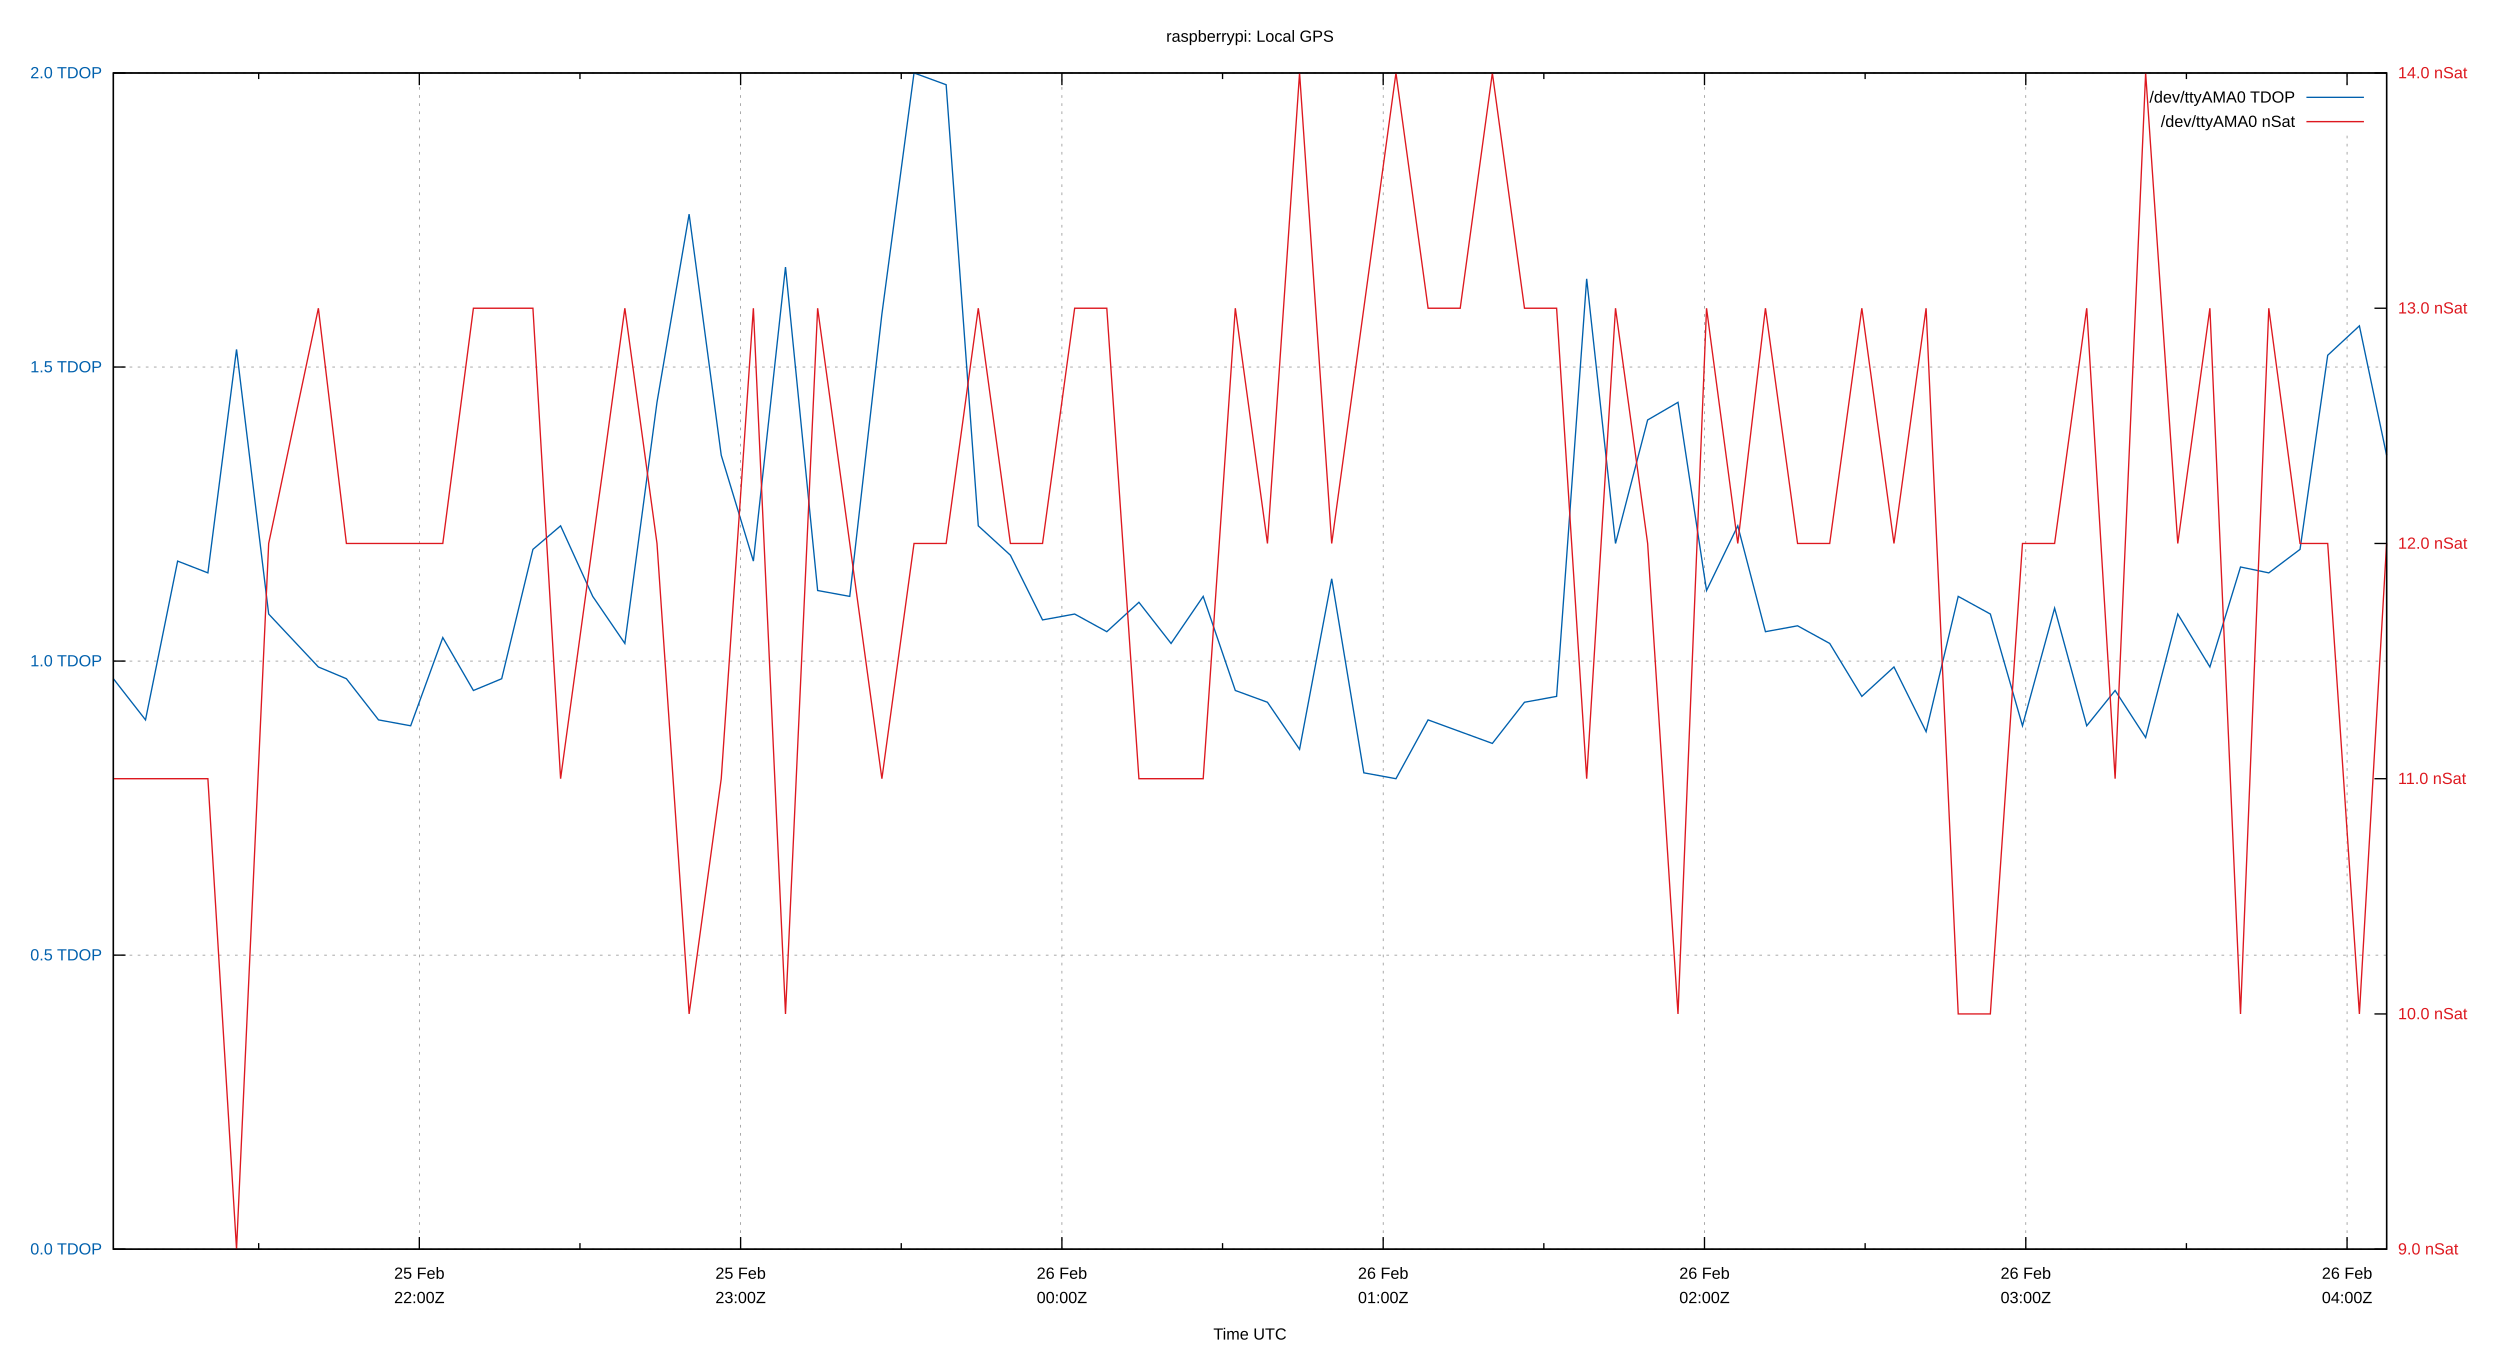
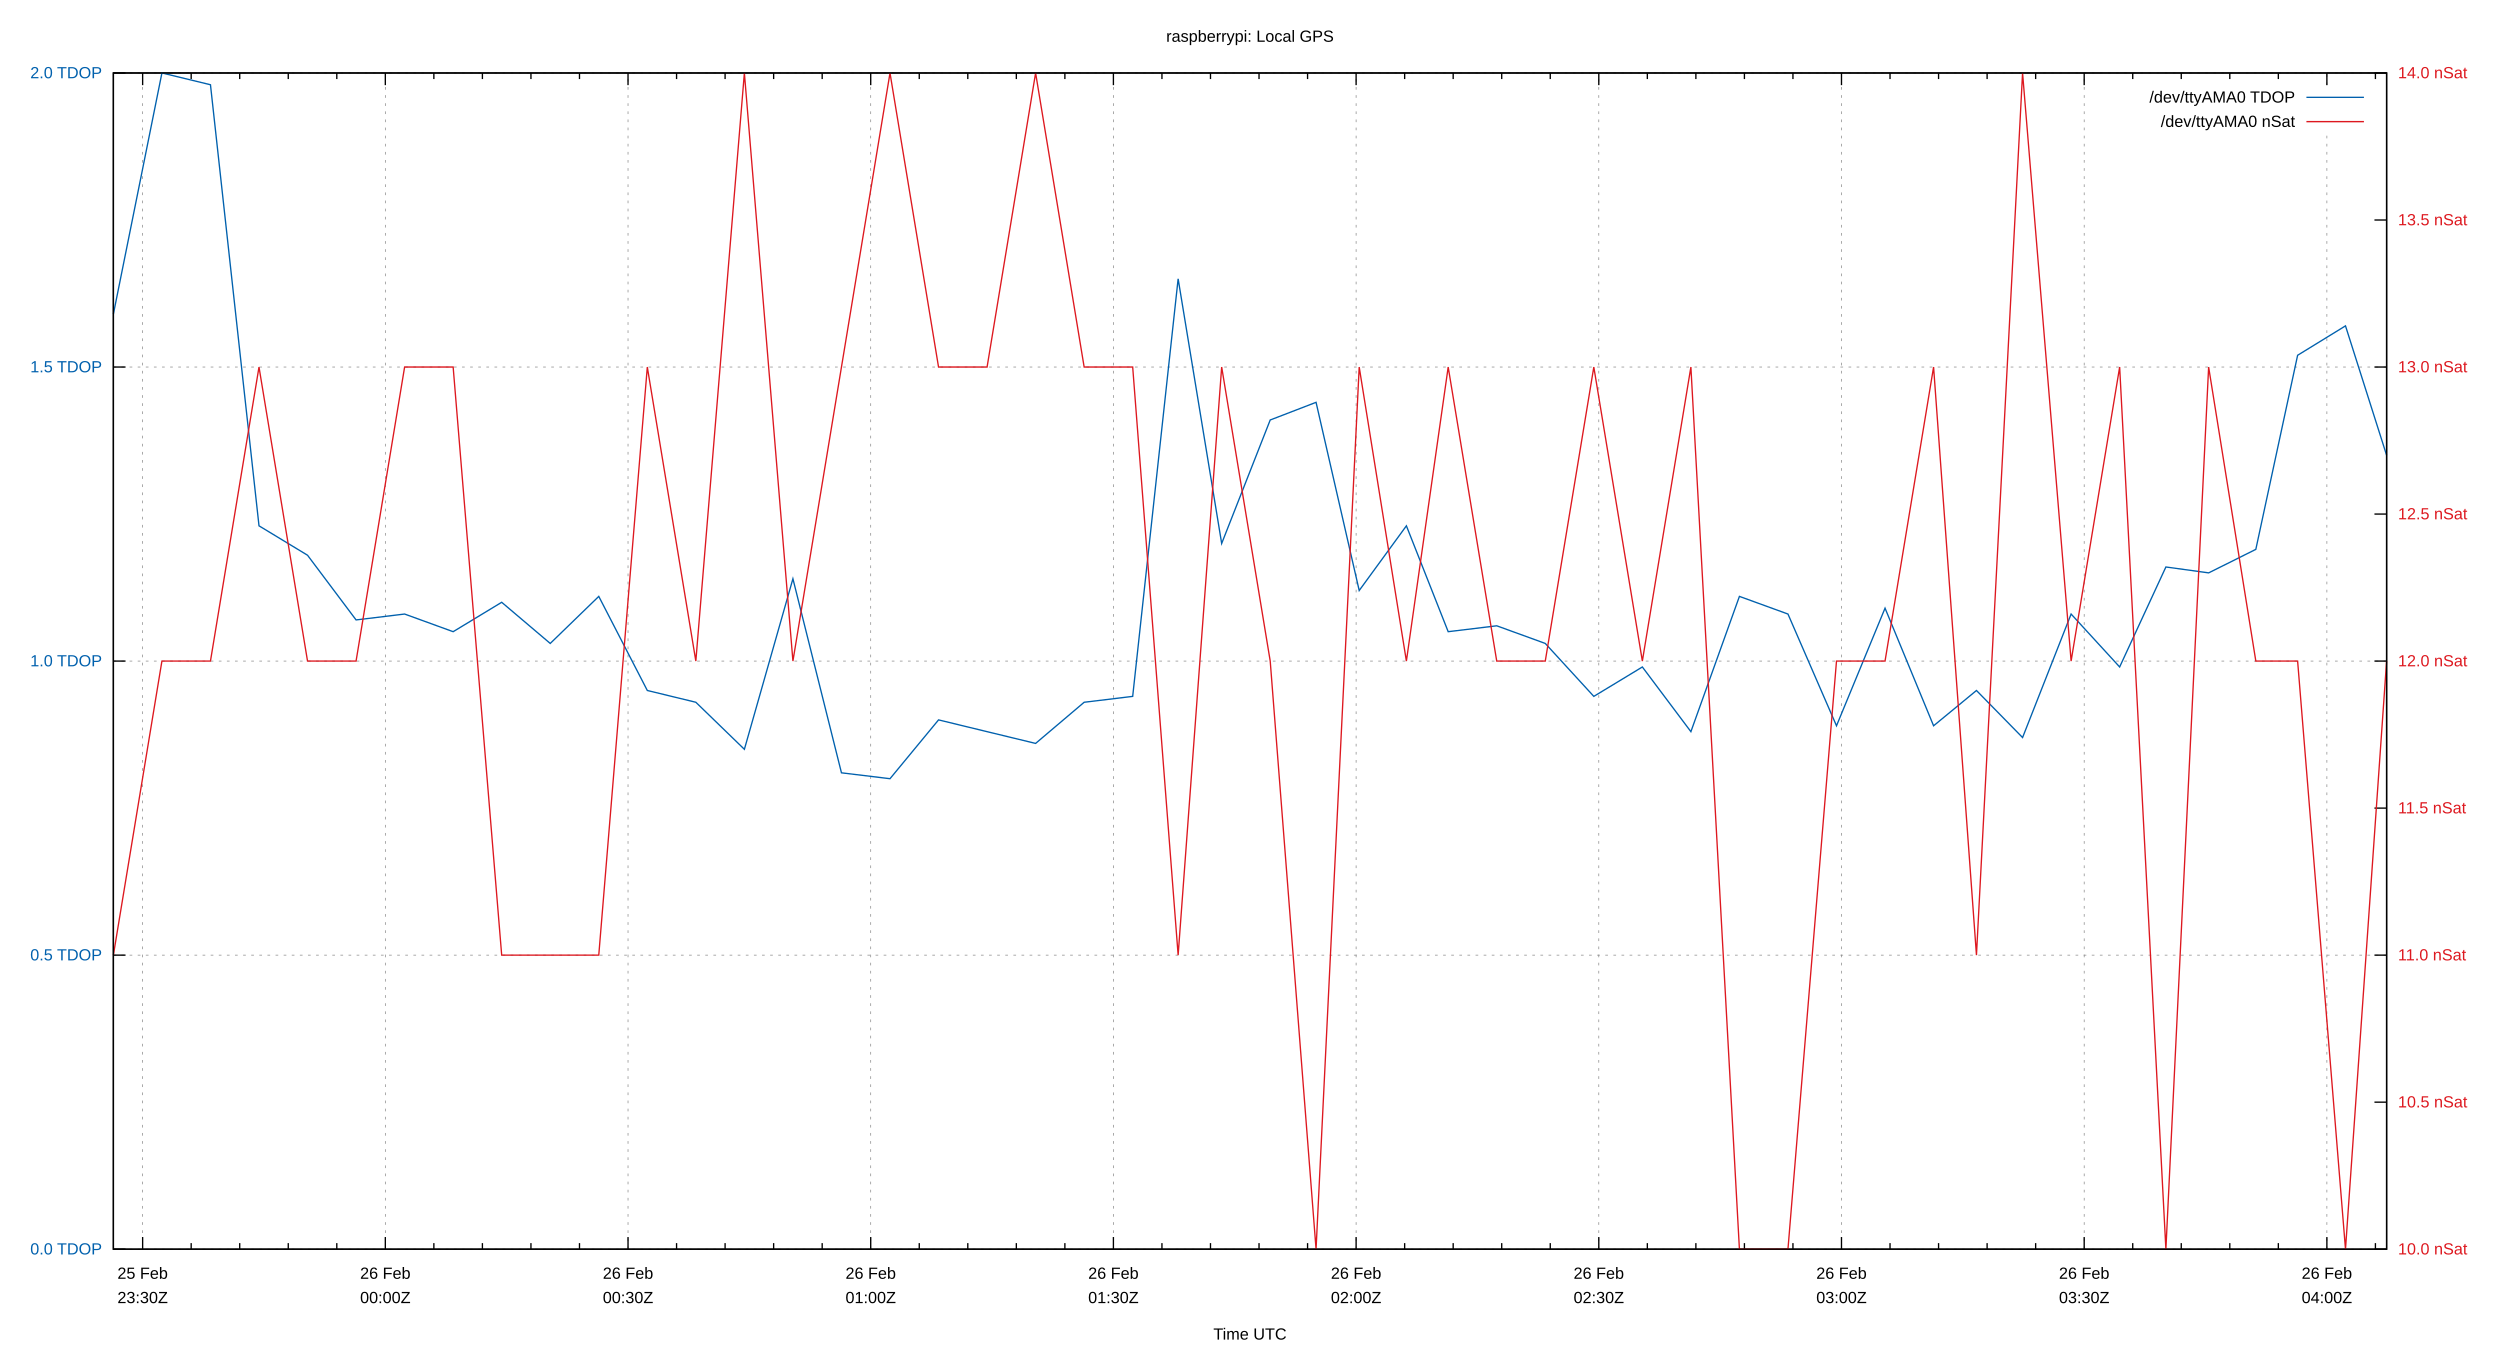
<svg xmlns="http://www.w3.org/2000/svg" xmlns:xlink="http://www.w3.org/1999/xlink" width="1850" height="1000" viewBox="0 0 1850 1000">
  <g id="gnuplot_canvas">
    <rect x="0" y="0" width="1850" height="1000" fill="none" />
    <defs>
      <circle id="gpDot" r="0.5" stroke-width="0.5" stroke="currentColor" />
      <path id="gpPt0" stroke-width="0.222" stroke="currentColor" d="M-1,0 h2 M0,-1 v2" />
      <path id="gpPt1" stroke-width="0.222" stroke="currentColor" d="M-1,-1 L1,1 M1,-1 L-1,1" />
      <path id="gpPt2" stroke-width="0.222" stroke="currentColor" d="M-1,0 L1,0 M0,-1 L0,1 M-1,-1 L1,1 M-1,1 L1,-1" />
      <rect id="gpPt3" stroke-width="0.222" stroke="currentColor" x="-1" y="-1" width="2" height="2" />
      <rect id="gpPt4" stroke-width="0.222" stroke="currentColor" fill="currentColor" x="-1" y="-1" width="2" height="2" />
      <circle id="gpPt5" stroke-width="0.222" stroke="currentColor" cx="0" cy="0" r="1" />
      <use xlink:href="#gpPt5" id="gpPt6" fill="currentColor" stroke="none" />
      <path id="gpPt7" stroke-width="0.222" stroke="currentColor" d="M0,-1.33 L-1.33,0.67 L1.33,0.67 z" />
      <use xlink:href="#gpPt7" id="gpPt8" fill="currentColor" stroke="none" />
      <use xlink:href="#gpPt7" id="gpPt9" stroke="currentColor" transform="rotate(180)" />
      <use xlink:href="#gpPt9" id="gpPt10" fill="currentColor" stroke="none" />
      <use xlink:href="#gpPt3" id="gpPt11" stroke="currentColor" transform="rotate(45)" />
      <use xlink:href="#gpPt11" id="gpPt12" fill="currentColor" stroke="none" />
      <path id="gpPt13" stroke-width="0.222" stroke="currentColor" d="M0,1.330 L1.265,0.411 L0.782,-1.067 L-0.782,-1.076 L-1.265,0.411 z" />
      <use xlink:href="#gpPt13" id="gpPt14" fill="currentColor" stroke="none" />
      <filter id="textbox" filterUnits="objectBoundingBox" x="0" y="0" height="1" width="1">
        <feFlood flood-color="white" flood-opacity="1" result="bgnd" />
        <feComposite in="SourceGraphic" in2="bgnd" operator="atop" />
      </filter>
      <filter id="greybox" filterUnits="objectBoundingBox" x="0" y="0" height="1" width="1">
        <feFlood flood-color="lightgrey" flood-opacity="1" result="grey" />
        <feComposite in="SourceGraphic" in2="grey" operator="atop" />
      </filter>
    </defs>
    <g fill="none" color="white" stroke="currentColor" stroke-width="1.00" stroke-linecap="butt" stroke-linejoin="miter">
</g>
    <g fill="none" color="black" stroke="currentColor" stroke-width="1.00" stroke-linecap="butt" stroke-linejoin="miter">
</g>
    <g fill="none" color="black" stroke="black" stroke-width="0.50" stroke-linecap="butt" stroke-linejoin="miter">
</g>
    <g fill="none" color="gray" stroke="currentColor" stroke-width="0.50" stroke-linecap="butt" stroke-linejoin="miter">
      <path stroke="gray" stroke-dasharray="2,4" class="gridline" d="M83.90,924.40 L1766.09,924.40  " />
    </g>
    <g fill="none" color="gray" stroke="gray" stroke-width="1.00" stroke-linecap="butt" stroke-linejoin="miter">
</g>
    <g fill="none" color="black" stroke="currentColor" stroke-width="1.00" stroke-linecap="butt" stroke-linejoin="miter">
      <path stroke="black" d="M83.90,924.40 L92.90,924.40  " />
      <g transform="translate(75.51,928.30)" stroke="none" fill="rgb(0,96,173)" font-family="Arial" font-size="12.00" text-anchor="end">
        <text>
          <tspan font-family="Arial">0.0 TDOP</tspan>
        </text>
      </g>
    </g>
    <g fill="none" color="black" stroke="currentColor" stroke-width="1.00" stroke-linecap="butt" stroke-linejoin="miter">
</g>
    <g fill="none" color="black" stroke="black" stroke-width="0.50" stroke-linecap="butt" stroke-linejoin="miter">
</g>
    <g fill="none" color="gray" stroke="currentColor" stroke-width="0.50" stroke-linecap="butt" stroke-linejoin="miter">
      <path stroke="gray" stroke-dasharray="2,4" class="gridline" d="M83.90,706.80 L1766.09,706.80  " />
    </g>
    <g fill="none" color="gray" stroke="gray" stroke-width="1.00" stroke-linecap="butt" stroke-linejoin="miter">
</g>
    <g fill="none" color="black" stroke="currentColor" stroke-width="1.00" stroke-linecap="butt" stroke-linejoin="miter">
      <path stroke="black" d="M83.90,706.80 L92.90,706.80  " />
      <g transform="translate(75.51,710.70)" stroke="none" fill="rgb(0,96,173)" font-family="Arial" font-size="12.00" text-anchor="end">
        <text>
          <tspan font-family="Arial">0.5 TDOP</tspan>
        </text>
      </g>
    </g>
    <g fill="none" color="black" stroke="currentColor" stroke-width="1.00" stroke-linecap="butt" stroke-linejoin="miter">
</g>
    <g fill="none" color="black" stroke="black" stroke-width="0.50" stroke-linecap="butt" stroke-linejoin="miter">
</g>
    <g fill="none" color="gray" stroke="currentColor" stroke-width="0.50" stroke-linecap="butt" stroke-linejoin="miter">
      <path stroke="gray" stroke-dasharray="2,4" class="gridline" d="M83.90,489.20 L1766.09,489.20  " />
    </g>
    <g fill="none" color="gray" stroke="gray" stroke-width="1.00" stroke-linecap="butt" stroke-linejoin="miter">
</g>
    <g fill="none" color="black" stroke="currentColor" stroke-width="1.00" stroke-linecap="butt" stroke-linejoin="miter">
      <path stroke="black" d="M83.90,489.20 L92.90,489.20  " />
      <g transform="translate(75.51,493.10)" stroke="none" fill="rgb(0,96,173)" font-family="Arial" font-size="12.00" text-anchor="end">
        <text>
          <tspan font-family="Arial">1.0 TDOP</tspan>
        </text>
      </g>
    </g>
    <g fill="none" color="black" stroke="currentColor" stroke-width="1.00" stroke-linecap="butt" stroke-linejoin="miter">
</g>
    <g fill="none" color="black" stroke="black" stroke-width="0.50" stroke-linecap="butt" stroke-linejoin="miter">
</g>
    <g fill="none" color="gray" stroke="currentColor" stroke-width="0.50" stroke-linecap="butt" stroke-linejoin="miter">
      <path stroke="gray" stroke-dasharray="2,4" class="gridline" d="M83.90,271.61 L1766.09,271.61  " />
    </g>
    <g fill="none" color="gray" stroke="gray" stroke-width="1.00" stroke-linecap="butt" stroke-linejoin="miter">
</g>
    <g fill="none" color="black" stroke="currentColor" stroke-width="1.00" stroke-linecap="butt" stroke-linejoin="miter">
      <path stroke="black" d="M83.90,271.61 L92.90,271.61  " />
      <g transform="translate(75.51,275.51)" stroke="none" fill="rgb(0,96,173)" font-family="Arial" font-size="12.00" text-anchor="end">
        <text>
          <tspan font-family="Arial">1.5 TDOP</tspan>
        </text>
      </g>
    </g>
    <g fill="none" color="black" stroke="currentColor" stroke-width="1.00" stroke-linecap="butt" stroke-linejoin="miter">
</g>
    <g fill="none" color="black" stroke="black" stroke-width="0.50" stroke-linecap="butt" stroke-linejoin="miter">
</g>
    <g fill="none" color="gray" stroke="currentColor" stroke-width="0.50" stroke-linecap="butt" stroke-linejoin="miter">
      <path stroke="gray" stroke-dasharray="2,4" class="gridline" d="M83.90,54.01 L1766.09,54.01  " />
    </g>
    <g fill="none" color="gray" stroke="gray" stroke-width="1.00" stroke-linecap="butt" stroke-linejoin="miter">
</g>
    <g fill="none" color="black" stroke="currentColor" stroke-width="1.00" stroke-linecap="butt" stroke-linejoin="miter">
      <path stroke="black" d="M83.90,54.01 L92.90,54.01  " />
      <g transform="translate(75.51,57.91)" stroke="none" fill="rgb(0,96,173)" font-family="Arial" font-size="12.00" text-anchor="end">
        <text>
          <tspan font-family="Arial">2.0 TDOP</tspan>
        </text>
      </g>
    </g>
    <g fill="none" color="black" stroke="currentColor" stroke-width="1.00" stroke-linecap="butt" stroke-linejoin="miter">
-       <path stroke="black" d="M191.42,924.40 L191.42,919.90 M191.42,54.01 L191.42,58.51  " />
-     </g>
-     <g fill="none" color="black" stroke="black" stroke-width="0.50" stroke-linecap="butt" stroke-linejoin="miter">
- </g>
-     <g fill="none" color="gray" stroke="currentColor" stroke-width="0.50" stroke-linecap="butt" stroke-linejoin="miter">
-       <path stroke="gray" stroke-dasharray="2,4" class="gridline" d="M310.30,924.40 L310.30,54.01  " />
-     </g>
-     <g fill="none" color="gray" stroke="gray" stroke-width="1.00" stroke-linecap="butt" stroke-linejoin="miter">
- </g>
-     <g fill="none" color="black" stroke="currentColor" stroke-width="1.00" stroke-linecap="butt" stroke-linejoin="miter">
-       <path stroke="black" d="M310.30,924.40 L310.30,915.40 M310.30,54.01 L310.30,63.01  " />
-       <g transform="translate(310.30,946.30)" stroke="none" fill="black" font-family="Arial" font-size="12.00" text-anchor="middle">
+ </g>
+     <g fill="none" color="black" stroke="black" stroke-width="0.50" stroke-linecap="butt" stroke-linejoin="miter">
+ </g>
+     <g fill="none" color="gray" stroke="currentColor" stroke-width="0.50" stroke-linecap="butt" stroke-linejoin="miter">
+       <path stroke="gray" stroke-dasharray="2,4" class="gridline" d="M105.55,924.40 L105.55,54.01  " />
+     </g>
+     <g fill="none" color="gray" stroke="gray" stroke-width="1.00" stroke-linecap="butt" stroke-linejoin="miter">
+ </g>
+     <g fill="none" color="black" stroke="currentColor" stroke-width="1.00" stroke-linecap="butt" stroke-linejoin="miter">
+       <path stroke="black" d="M105.55,924.40 L105.55,915.40 M105.55,54.01 L105.55,63.01  " />
+       <g transform="translate(105.55,946.30)" stroke="none" fill="black" font-family="Arial" font-size="12.00" text-anchor="middle">
        <text>
          <tspan font-family="Arial">25 Feb</tspan>
        </text>
      </g>
-       <g transform="translate(310.30,964.30)" stroke="none" fill="black" font-family="Arial" font-size="12.00" text-anchor="middle">
-         <text>
-           <tspan font-family="Arial">22:00Z</tspan>
-         </text>
-       </g>
-     </g>
-     <g fill="none" color="black" stroke="currentColor" stroke-width="1.00" stroke-linecap="butt" stroke-linejoin="miter">
-       <path stroke="black" d="M429.17,924.40 L429.17,919.90 M429.17,54.01 L429.17,58.51  " />
-     </g>
-     <g fill="none" color="black" stroke="black" stroke-width="0.50" stroke-linecap="butt" stroke-linejoin="miter">
- </g>
-     <g fill="none" color="gray" stroke="currentColor" stroke-width="0.50" stroke-linecap="butt" stroke-linejoin="miter">
-       <path stroke="gray" stroke-dasharray="2,4" class="gridline" d="M548.05,924.40 L548.05,54.01  " />
-     </g>
-     <g fill="none" color="gray" stroke="gray" stroke-width="1.00" stroke-linecap="butt" stroke-linejoin="miter">
- </g>
-     <g fill="none" color="black" stroke="currentColor" stroke-width="1.00" stroke-linecap="butt" stroke-linejoin="miter">
-       <path stroke="black" d="M548.05,924.40 L548.05,915.40 M548.05,54.01 L548.05,63.01  " />
-       <g transform="translate(548.05,946.30)" stroke="none" fill="black" font-family="Arial" font-size="12.00" text-anchor="middle">
-         <text>
-           <tspan font-family="Arial">25 Feb</tspan>
-         </text>
-       </g>
-       <g transform="translate(548.05,964.30)" stroke="none" fill="black" font-family="Arial" font-size="12.00" text-anchor="middle">
-         <text>
-           <tspan font-family="Arial">23:00Z</tspan>
-         </text>
-       </g>
-     </g>
-     <g fill="none" color="black" stroke="currentColor" stroke-width="1.00" stroke-linecap="butt" stroke-linejoin="miter">
-       <path stroke="black" d="M666.93,924.40 L666.93,919.90 M666.93,54.01 L666.93,58.51  " />
-     </g>
-     <g fill="none" color="black" stroke="black" stroke-width="0.50" stroke-linecap="butt" stroke-linejoin="miter">
- </g>
-     <g fill="none" color="gray" stroke="currentColor" stroke-width="0.50" stroke-linecap="butt" stroke-linejoin="miter">
-       <path stroke="gray" stroke-dasharray="2,4" class="gridline" d="M785.81,924.40 L785.81,54.01  " />
-     </g>
-     <g fill="none" color="gray" stroke="gray" stroke-width="1.00" stroke-linecap="butt" stroke-linejoin="miter">
- </g>
-     <g fill="none" color="black" stroke="currentColor" stroke-width="1.00" stroke-linecap="butt" stroke-linejoin="miter">
-       <path stroke="black" d="M785.81,924.40 L785.81,915.40 M785.81,54.01 L785.81,63.01  " />
-       <g transform="translate(785.81,946.30)" stroke="none" fill="black" font-family="Arial" font-size="12.00" text-anchor="middle">
-         <text>
-           <tspan font-family="Arial">26 Feb</tspan>
-         </text>
-       </g>
-       <g transform="translate(785.81,964.30)" stroke="none" fill="black" font-family="Arial" font-size="12.00" text-anchor="middle">
+       <g transform="translate(105.55,964.30)" stroke="none" fill="black" font-family="Arial" font-size="12.00" text-anchor="middle">
+         <text>
+           <tspan font-family="Arial">23:30Z</tspan>
+         </text>
+       </g>
+     </g>
+     <g fill="none" color="black" stroke="currentColor" stroke-width="1.00" stroke-linecap="butt" stroke-linejoin="miter">
+       <path stroke="black" d="M141.47,924.40 L141.47,919.90 M141.47,54.01 L141.47,58.51 M177.39,924.40 L177.39,919.90 M177.39,54.01 L177.39,58.51   M213.31,924.40 L213.31,919.90 M213.31,54.01 L213.31,58.51 M249.23,924.40 L249.23,919.90 M249.23,54.01 L249.23,58.51    " />
+     </g>
+     <g fill="none" color="black" stroke="black" stroke-width="0.50" stroke-linecap="butt" stroke-linejoin="miter">
+ </g>
+     <g fill="none" color="gray" stroke="currentColor" stroke-width="0.50" stroke-linecap="butt" stroke-linejoin="miter">
+       <path stroke="gray" stroke-dasharray="2,4" class="gridline" d="M285.14,924.40 L285.14,54.01  " />
+     </g>
+     <g fill="none" color="gray" stroke="gray" stroke-width="1.00" stroke-linecap="butt" stroke-linejoin="miter">
+ </g>
+     <g fill="none" color="black" stroke="currentColor" stroke-width="1.00" stroke-linecap="butt" stroke-linejoin="miter">
+       <path stroke="black" d="M285.14,924.40 L285.14,915.40 M285.14,54.01 L285.14,63.01  " />
+       <g transform="translate(285.14,946.30)" stroke="none" fill="black" font-family="Arial" font-size="12.00" text-anchor="middle">
+         <text>
+           <tspan font-family="Arial">26 Feb</tspan>
+         </text>
+       </g>
+       <g transform="translate(285.14,964.30)" stroke="none" fill="black" font-family="Arial" font-size="12.00" text-anchor="middle">
        <text>
          <tspan font-family="Arial">00:00Z</tspan>
        </text>
      </g>
    </g>
    <g fill="none" color="black" stroke="currentColor" stroke-width="1.00" stroke-linecap="butt" stroke-linejoin="miter">
-       <path stroke="black" d="M904.69,924.40 L904.69,919.90 M904.69,54.01 L904.69,58.51  " />
-     </g>
-     <g fill="none" color="black" stroke="black" stroke-width="0.50" stroke-linecap="butt" stroke-linejoin="miter">
- </g>
-     <g fill="none" color="gray" stroke="currentColor" stroke-width="0.50" stroke-linecap="butt" stroke-linejoin="miter">
-       <path stroke="gray" stroke-dasharray="2,4" class="gridline" d="M1023.56,924.40 L1023.56,54.01  " />
-     </g>
-     <g fill="none" color="gray" stroke="gray" stroke-width="1.00" stroke-linecap="butt" stroke-linejoin="miter">
- </g>
-     <g fill="none" color="black" stroke="currentColor" stroke-width="1.00" stroke-linecap="butt" stroke-linejoin="miter">
-       <path stroke="black" d="M1023.56,924.40 L1023.56,915.40 M1023.56,54.01 L1023.56,63.01  " />
-       <g transform="translate(1023.56,946.30)" stroke="none" fill="black" font-family="Arial" font-size="12.00" text-anchor="middle">
-         <text>
-           <tspan font-family="Arial">26 Feb</tspan>
-         </text>
-       </g>
-       <g transform="translate(1023.56,964.30)" stroke="none" fill="black" font-family="Arial" font-size="12.00" text-anchor="middle">
+       <path stroke="black" d="M321.06,924.40 L321.06,919.90 M321.06,54.01 L321.06,58.51 M356.98,924.40 L356.98,919.90 M356.98,54.01 L356.98,58.51   M392.90,924.40 L392.90,919.90 M392.90,54.01 L392.90,58.51 M428.82,924.40 L428.82,919.90 M428.82,54.01 L428.82,58.51    " />
+     </g>
+     <g fill="none" color="black" stroke="black" stroke-width="0.50" stroke-linecap="butt" stroke-linejoin="miter">
+ </g>
+     <g fill="none" color="gray" stroke="currentColor" stroke-width="0.50" stroke-linecap="butt" stroke-linejoin="miter">
+       <path stroke="gray" stroke-dasharray="2,4" class="gridline" d="M464.74,924.40 L464.74,54.01  " />
+     </g>
+     <g fill="none" color="gray" stroke="gray" stroke-width="1.00" stroke-linecap="butt" stroke-linejoin="miter">
+ </g>
+     <g fill="none" color="black" stroke="currentColor" stroke-width="1.00" stroke-linecap="butt" stroke-linejoin="miter">
+       <path stroke="black" d="M464.74,924.40 L464.74,915.40 M464.74,54.01 L464.74,63.01  " />
+       <g transform="translate(464.74,946.30)" stroke="none" fill="black" font-family="Arial" font-size="12.00" text-anchor="middle">
+         <text>
+           <tspan font-family="Arial">26 Feb</tspan>
+         </text>
+       </g>
+       <g transform="translate(464.74,964.30)" stroke="none" fill="black" font-family="Arial" font-size="12.00" text-anchor="middle">
+         <text>
+           <tspan font-family="Arial">00:30Z</tspan>
+         </text>
+       </g>
+     </g>
+     <g fill="none" color="black" stroke="currentColor" stroke-width="1.00" stroke-linecap="butt" stroke-linejoin="miter">
+       <path stroke="black" d="M500.66,924.40 L500.66,919.90 M500.66,54.01 L500.66,58.51 M536.57,924.40 L536.57,919.90 M536.57,54.01 L536.57,58.51   M572.49,924.40 L572.49,919.90 M572.49,54.01 L572.49,58.51 M608.41,924.40 L608.41,919.90 M608.41,54.01 L608.41,58.51    " />
+     </g>
+     <g fill="none" color="black" stroke="black" stroke-width="0.50" stroke-linecap="butt" stroke-linejoin="miter">
+ </g>
+     <g fill="none" color="gray" stroke="currentColor" stroke-width="0.50" stroke-linecap="butt" stroke-linejoin="miter">
+       <path stroke="gray" stroke-dasharray="2,4" class="gridline" d="M644.33,924.40 L644.33,54.01  " />
+     </g>
+     <g fill="none" color="gray" stroke="gray" stroke-width="1.00" stroke-linecap="butt" stroke-linejoin="miter">
+ </g>
+     <g fill="none" color="black" stroke="currentColor" stroke-width="1.00" stroke-linecap="butt" stroke-linejoin="miter">
+       <path stroke="black" d="M644.33,924.40 L644.33,915.40 M644.33,54.01 L644.33,63.01  " />
+       <g transform="translate(644.33,946.30)" stroke="none" fill="black" font-family="Arial" font-size="12.00" text-anchor="middle">
+         <text>
+           <tspan font-family="Arial">26 Feb</tspan>
+         </text>
+       </g>
+       <g transform="translate(644.33,964.30)" stroke="none" fill="black" font-family="Arial" font-size="12.00" text-anchor="middle">
        <text>
          <tspan font-family="Arial">01:00Z</tspan>
        </text>
      </g>
    </g>
    <g fill="none" color="black" stroke="currentColor" stroke-width="1.00" stroke-linecap="butt" stroke-linejoin="miter">
-       <path stroke="black" d="M1142.44,924.40 L1142.44,919.90 M1142.44,54.01 L1142.44,58.51  " />
-     </g>
-     <g fill="none" color="black" stroke="black" stroke-width="0.50" stroke-linecap="butt" stroke-linejoin="miter">
- </g>
-     <g fill="none" color="gray" stroke="currentColor" stroke-width="0.50" stroke-linecap="butt" stroke-linejoin="miter">
-       <path stroke="gray" stroke-dasharray="2,4" class="gridline" d="M1261.32,924.40 L1261.32,54.01  " />
-     </g>
-     <g fill="none" color="gray" stroke="gray" stroke-width="1.00" stroke-linecap="butt" stroke-linejoin="miter">
- </g>
-     <g fill="none" color="black" stroke="currentColor" stroke-width="1.00" stroke-linecap="butt" stroke-linejoin="miter">
-       <path stroke="black" d="M1261.32,924.40 L1261.32,915.40 M1261.32,54.01 L1261.32,63.01  " />
-       <g transform="translate(1261.32,946.30)" stroke="none" fill="black" font-family="Arial" font-size="12.00" text-anchor="middle">
-         <text>
-           <tspan font-family="Arial">26 Feb</tspan>
-         </text>
-       </g>
-       <g transform="translate(1261.32,964.30)" stroke="none" fill="black" font-family="Arial" font-size="12.00" text-anchor="middle">
+       <path stroke="black" d="M680.25,924.40 L680.25,919.90 M680.25,54.01 L680.25,58.51 M716.17,924.40 L716.17,919.90 M716.17,54.01 L716.17,58.51   M752.09,924.40 L752.09,919.90 M752.09,54.01 L752.09,58.51 M788.01,924.40 L788.01,919.90 M788.01,54.01 L788.01,58.51    " />
+     </g>
+     <g fill="none" color="black" stroke="black" stroke-width="0.50" stroke-linecap="butt" stroke-linejoin="miter">
+ </g>
+     <g fill="none" color="gray" stroke="currentColor" stroke-width="0.50" stroke-linecap="butt" stroke-linejoin="miter">
+       <path stroke="gray" stroke-dasharray="2,4" class="gridline" d="M823.92,924.40 L823.92,54.01  " />
+     </g>
+     <g fill="none" color="gray" stroke="gray" stroke-width="1.00" stroke-linecap="butt" stroke-linejoin="miter">
+ </g>
+     <g fill="none" color="black" stroke="currentColor" stroke-width="1.00" stroke-linecap="butt" stroke-linejoin="miter">
+       <path stroke="black" d="M823.92,924.40 L823.92,915.40 M823.92,54.01 L823.92,63.01  " />
+       <g transform="translate(823.92,946.30)" stroke="none" fill="black" font-family="Arial" font-size="12.00" text-anchor="middle">
+         <text>
+           <tspan font-family="Arial">26 Feb</tspan>
+         </text>
+       </g>
+       <g transform="translate(823.92,964.30)" stroke="none" fill="black" font-family="Arial" font-size="12.00" text-anchor="middle">
+         <text>
+           <tspan font-family="Arial">01:30Z</tspan>
+         </text>
+       </g>
+     </g>
+     <g fill="none" color="black" stroke="currentColor" stroke-width="1.00" stroke-linecap="butt" stroke-linejoin="miter">
+       <path stroke="black" d="M859.84,924.40 L859.84,919.90 M859.84,54.01 L859.84,58.51 M895.76,924.40 L895.76,919.90 M895.76,54.01 L895.76,58.51   M931.68,924.40 L931.68,919.90 M931.68,54.01 L931.68,58.51 M967.60,924.40 L967.60,919.90 M967.60,54.01 L967.60,58.51    " />
+     </g>
+     <g fill="none" color="black" stroke="black" stroke-width="0.50" stroke-linecap="butt" stroke-linejoin="miter">
+ </g>
+     <g fill="none" color="gray" stroke="currentColor" stroke-width="0.50" stroke-linecap="butt" stroke-linejoin="miter">
+       <path stroke="gray" stroke-dasharray="2,4" class="gridline" d="M1003.52,924.40 L1003.52,54.01  " />
+     </g>
+     <g fill="none" color="gray" stroke="gray" stroke-width="1.00" stroke-linecap="butt" stroke-linejoin="miter">
+ </g>
+     <g fill="none" color="black" stroke="currentColor" stroke-width="1.00" stroke-linecap="butt" stroke-linejoin="miter">
+       <path stroke="black" d="M1003.52,924.40 L1003.52,915.40 M1003.52,54.01 L1003.52,63.01  " />
+       <g transform="translate(1003.52,946.30)" stroke="none" fill="black" font-family="Arial" font-size="12.00" text-anchor="middle">
+         <text>
+           <tspan font-family="Arial">26 Feb</tspan>
+         </text>
+       </g>
+       <g transform="translate(1003.52,964.30)" stroke="none" fill="black" font-family="Arial" font-size="12.00" text-anchor="middle">
        <text>
          <tspan font-family="Arial">02:00Z</tspan>
        </text>
      </g>
    </g>
    <g fill="none" color="black" stroke="currentColor" stroke-width="1.00" stroke-linecap="butt" stroke-linejoin="miter">
-       <path stroke="black" d="M1380.20,924.40 L1380.20,919.90 M1380.20,54.01 L1380.20,58.51  " />
-     </g>
-     <g fill="none" color="black" stroke="black" stroke-width="0.50" stroke-linecap="butt" stroke-linejoin="miter">
- </g>
-     <g fill="none" color="gray" stroke="currentColor" stroke-width="0.50" stroke-linecap="butt" stroke-linejoin="miter">
-       <path stroke="gray" stroke-dasharray="2,4" class="gridline" d="M1499.08,924.40 L1499.08,54.01  " />
-     </g>
-     <g fill="none" color="gray" stroke="gray" stroke-width="1.00" stroke-linecap="butt" stroke-linejoin="miter">
- </g>
-     <g fill="none" color="black" stroke="currentColor" stroke-width="1.00" stroke-linecap="butt" stroke-linejoin="miter">
-       <path stroke="black" d="M1499.08,924.40 L1499.08,915.40 M1499.08,54.01 L1499.08,63.01  " />
-       <g transform="translate(1499.08,946.30)" stroke="none" fill="black" font-family="Arial" font-size="12.00" text-anchor="middle">
-         <text>
-           <tspan font-family="Arial">26 Feb</tspan>
-         </text>
-       </g>
-       <g transform="translate(1499.08,964.30)" stroke="none" fill="black" font-family="Arial" font-size="12.00" text-anchor="middle">
+       <path stroke="black" d="M1039.44,924.40 L1039.44,919.90 M1039.44,54.01 L1039.44,58.51 M1075.35,924.40 L1075.35,919.90 M1075.35,54.01 L1075.35,58.51   M1111.27,924.40 L1111.27,919.90 M1111.27,54.01 L1111.27,58.51 M1147.19,924.40 L1147.19,919.90 M1147.19,54.01 L1147.19,58.51    " />
+     </g>
+     <g fill="none" color="black" stroke="black" stroke-width="0.50" stroke-linecap="butt" stroke-linejoin="miter">
+ </g>
+     <g fill="none" color="gray" stroke="currentColor" stroke-width="0.50" stroke-linecap="butt" stroke-linejoin="miter">
+       <path stroke="gray" stroke-dasharray="2,4" class="gridline" d="M1183.11,924.40 L1183.11,54.01  " />
+     </g>
+     <g fill="none" color="gray" stroke="gray" stroke-width="1.00" stroke-linecap="butt" stroke-linejoin="miter">
+ </g>
+     <g fill="none" color="black" stroke="currentColor" stroke-width="1.00" stroke-linecap="butt" stroke-linejoin="miter">
+       <path stroke="black" d="M1183.11,924.40 L1183.11,915.40 M1183.11,54.01 L1183.11,63.01  " />
+       <g transform="translate(1183.11,946.30)" stroke="none" fill="black" font-family="Arial" font-size="12.00" text-anchor="middle">
+         <text>
+           <tspan font-family="Arial">26 Feb</tspan>
+         </text>
+       </g>
+       <g transform="translate(1183.11,964.30)" stroke="none" fill="black" font-family="Arial" font-size="12.00" text-anchor="middle">
+         <text>
+           <tspan font-family="Arial">02:30Z</tspan>
+         </text>
+       </g>
+     </g>
+     <g fill="none" color="black" stroke="currentColor" stroke-width="1.00" stroke-linecap="butt" stroke-linejoin="miter">
+       <path stroke="black" d="M1219.03,924.40 L1219.03,919.90 M1219.03,54.01 L1219.03,58.51 M1254.95,924.40 L1254.95,919.90 M1254.95,54.01 L1254.95,58.51   M1290.87,924.40 L1290.87,919.90 M1290.87,54.01 L1290.87,58.51 M1326.78,924.40 L1326.78,919.90 M1326.78,54.01 L1326.78,58.51    " />
+     </g>
+     <g fill="none" color="black" stroke="black" stroke-width="0.50" stroke-linecap="butt" stroke-linejoin="miter">
+ </g>
+     <g fill="none" color="gray" stroke="currentColor" stroke-width="0.50" stroke-linecap="butt" stroke-linejoin="miter">
+       <path stroke="gray" stroke-dasharray="2,4" class="gridline" d="M1362.70,924.40 L1362.70,54.01  " />
+     </g>
+     <g fill="none" color="gray" stroke="gray" stroke-width="1.00" stroke-linecap="butt" stroke-linejoin="miter">
+ </g>
+     <g fill="none" color="black" stroke="currentColor" stroke-width="1.00" stroke-linecap="butt" stroke-linejoin="miter">
+       <path stroke="black" d="M1362.70,924.40 L1362.70,915.40 M1362.70,54.01 L1362.70,63.01  " />
+       <g transform="translate(1362.70,946.30)" stroke="none" fill="black" font-family="Arial" font-size="12.00" text-anchor="middle">
+         <text>
+           <tspan font-family="Arial">26 Feb</tspan>
+         </text>
+       </g>
+       <g transform="translate(1362.70,964.30)" stroke="none" fill="black" font-family="Arial" font-size="12.00" text-anchor="middle">
        <text>
          <tspan font-family="Arial">03:00Z</tspan>
        </text>
      </g>
    </g>
    <g fill="none" color="black" stroke="currentColor" stroke-width="1.00" stroke-linecap="butt" stroke-linejoin="miter">
-       <path stroke="black" d="M1617.95,924.40 L1617.95,919.90 M1617.95,54.01 L1617.95,58.51  " />
-     </g>
-     <g fill="none" color="black" stroke="black" stroke-width="0.50" stroke-linecap="butt" stroke-linejoin="miter">
- </g>
-     <g fill="none" color="gray" stroke="currentColor" stroke-width="0.50" stroke-linecap="butt" stroke-linejoin="miter">
-       <path stroke="gray" stroke-dasharray="2,4" class="gridline" d="M1736.83,924.40 L1736.83,99.01 M1736.83,63.01 L1736.83,54.01  " />
-     </g>
-     <g fill="none" color="gray" stroke="gray" stroke-width="1.00" stroke-linecap="butt" stroke-linejoin="miter">
- </g>
-     <g fill="none" color="black" stroke="currentColor" stroke-width="1.00" stroke-linecap="butt" stroke-linejoin="miter">
-       <path stroke="black" d="M1736.83,924.40 L1736.83,915.40 M1736.83,54.01 L1736.83,63.01  " />
-       <g transform="translate(1736.83,946.30)" stroke="none" fill="black" font-family="Arial" font-size="12.00" text-anchor="middle">
-         <text>
-           <tspan font-family="Arial">26 Feb</tspan>
-         </text>
-       </g>
-       <g transform="translate(1736.83,964.30)" stroke="none" fill="black" font-family="Arial" font-size="12.00" text-anchor="middle">
+       <path stroke="black" d="M1398.62,924.40 L1398.62,919.90 M1398.62,54.01 L1398.62,58.51 M1434.54,924.40 L1434.54,919.90 M1434.54,54.01 L1434.54,58.51   M1470.46,924.40 L1470.46,919.90 M1470.46,54.01 L1470.46,58.51 M1506.38,924.40 L1506.38,919.90 M1506.38,54.01 L1506.38,58.51    " />
+     </g>
+     <g fill="none" color="black" stroke="black" stroke-width="0.50" stroke-linecap="butt" stroke-linejoin="miter">
+ </g>
+     <g fill="none" color="gray" stroke="currentColor" stroke-width="0.50" stroke-linecap="butt" stroke-linejoin="miter">
+       <path stroke="gray" stroke-dasharray="2,4" class="gridline" d="M1542.30,924.40 L1542.30,54.01  " />
+     </g>
+     <g fill="none" color="gray" stroke="gray" stroke-width="1.00" stroke-linecap="butt" stroke-linejoin="miter">
+ </g>
+     <g fill="none" color="black" stroke="currentColor" stroke-width="1.00" stroke-linecap="butt" stroke-linejoin="miter">
+       <path stroke="black" d="M1542.30,924.40 L1542.30,915.40 M1542.30,54.01 L1542.30,63.01  " />
+       <g transform="translate(1542.30,946.30)" stroke="none" fill="black" font-family="Arial" font-size="12.00" text-anchor="middle">
+         <text>
+           <tspan font-family="Arial">26 Feb</tspan>
+         </text>
+       </g>
+       <g transform="translate(1542.30,964.30)" stroke="none" fill="black" font-family="Arial" font-size="12.00" text-anchor="middle">
+         <text>
+           <tspan font-family="Arial">03:30Z</tspan>
+         </text>
+       </g>
+     </g>
+     <g fill="none" color="black" stroke="currentColor" stroke-width="1.00" stroke-linecap="butt" stroke-linejoin="miter">
+       <path stroke="black" d="M1578.22,924.40 L1578.22,919.90 M1578.22,54.01 L1578.22,58.51 M1614.13,924.40 L1614.13,919.90 M1614.13,54.01 L1614.13,58.51   M1650.05,924.40 L1650.05,919.90 M1650.05,54.01 L1650.05,58.51 M1685.97,924.40 L1685.97,919.90 M1685.97,54.01 L1685.97,58.51    " />
+     </g>
+     <g fill="none" color="black" stroke="black" stroke-width="0.50" stroke-linecap="butt" stroke-linejoin="miter">
+ </g>
+     <g fill="none" color="gray" stroke="currentColor" stroke-width="0.50" stroke-linecap="butt" stroke-linejoin="miter">
+       <path stroke="gray" stroke-dasharray="2,4" class="gridline" d="M1721.89,924.40 L1721.89,99.01 M1721.89,63.01 L1721.89,54.01  " />
+     </g>
+     <g fill="none" color="gray" stroke="gray" stroke-width="1.00" stroke-linecap="butt" stroke-linejoin="miter">
+ </g>
+     <g fill="none" color="black" stroke="currentColor" stroke-width="1.00" stroke-linecap="butt" stroke-linejoin="miter">
+       <path stroke="black" d="M1721.89,924.40 L1721.89,915.40 M1721.89,54.01 L1721.89,63.01  " />
+       <g transform="translate(1721.89,946.30)" stroke="none" fill="black" font-family="Arial" font-size="12.00" text-anchor="middle">
+         <text>
+           <tspan font-family="Arial">26 Feb</tspan>
+         </text>
+       </g>
+       <g transform="translate(1721.89,964.30)" stroke="none" fill="black" font-family="Arial" font-size="12.00" text-anchor="middle">
        <text>
          <tspan font-family="Arial">04:00Z</tspan>
        </text>
      </g>
    </g>
    <g fill="none" color="black" stroke="currentColor" stroke-width="1.00" stroke-linecap="butt" stroke-linejoin="miter">
-       <path stroke="black" d="M1766.09,924.40 L1757.09,924.40  " />
+       <path stroke="black" d="M1757.81,924.40 L1757.81,919.90 M1757.81,54.01 L1757.81,58.51 M1766.09,924.40 L1757.09,924.40  " />
      <g transform="translate(1774.48,928.30)" stroke="none" fill="rgb(221,24,31)" font-family="Arial" font-size="12.00" text-anchor="start">
        <text>
-           <tspan font-family="Arial"> 9.0 nSat</tspan>
-         </text>
-       </g>
-     </g>
-     <g fill="none" color="black" stroke="currentColor" stroke-width="1.00" stroke-linecap="butt" stroke-linejoin="miter">
-       <path stroke="black" d="M1766.09,750.32 L1757.09,750.32  " />
-       <g transform="translate(1774.48,754.22)" stroke="none" fill="rgb(221,24,31)" font-family="Arial" font-size="12.00" text-anchor="start">
-         <text>
          <tspan font-family="Arial">10.0 nSat</tspan>
        </text>
      </g>
    </g>
    <g fill="none" color="black" stroke="currentColor" stroke-width="1.00" stroke-linecap="butt" stroke-linejoin="miter">
-       <path stroke="black" d="M1766.09,576.24 L1757.09,576.24  " />
-       <g transform="translate(1774.48,580.14)" stroke="none" fill="rgb(221,24,31)" font-family="Arial" font-size="12.00" text-anchor="start">
+       <path stroke="black" d="M1766.09,815.60 L1757.09,815.60  " />
+       <g transform="translate(1774.48,819.50)" stroke="none" fill="rgb(221,24,31)" font-family="Arial" font-size="12.00" text-anchor="start">
+         <text>
+           <tspan font-family="Arial">10.5 nSat</tspan>
+         </text>
+       </g>
+     </g>
+     <g fill="none" color="black" stroke="currentColor" stroke-width="1.00" stroke-linecap="butt" stroke-linejoin="miter">
+       <path stroke="black" d="M1766.09,706.80 L1757.09,706.80  " />
+       <g transform="translate(1774.48,710.70)" stroke="none" fill="rgb(221,24,31)" font-family="Arial" font-size="12.00" text-anchor="start">
        <text>
          <tspan font-family="Arial">11.0 nSat</tspan>
        </text>
      </g>
    </g>
    <g fill="none" color="black" stroke="currentColor" stroke-width="1.00" stroke-linecap="butt" stroke-linejoin="miter">
-       <path stroke="black" d="M1766.09,402.17 L1757.09,402.17  " />
-       <g transform="translate(1774.48,406.07)" stroke="none" fill="rgb(221,24,31)" font-family="Arial" font-size="12.00" text-anchor="start">
+       <path stroke="black" d="M1766.09,598.00 L1757.09,598.00  " />
+       <g transform="translate(1774.48,601.90)" stroke="none" fill="rgb(221,24,31)" font-family="Arial" font-size="12.00" text-anchor="start">
+         <text>
+           <tspan font-family="Arial">11.5 nSat</tspan>
+         </text>
+       </g>
+     </g>
+     <g fill="none" color="black" stroke="currentColor" stroke-width="1.00" stroke-linecap="butt" stroke-linejoin="miter">
+       <path stroke="black" d="M1766.09,489.20 L1757.09,489.20  " />
+       <g transform="translate(1774.48,493.10)" stroke="none" fill="rgb(221,24,31)" font-family="Arial" font-size="12.00" text-anchor="start">
        <text>
          <tspan font-family="Arial">12.0 nSat</tspan>
        </text>
      </g>
    </g>
    <g fill="none" color="black" stroke="currentColor" stroke-width="1.00" stroke-linecap="butt" stroke-linejoin="miter">
-       <path stroke="black" d="M1766.09,228.09 L1757.09,228.09  " />
-       <g transform="translate(1774.48,231.99)" stroke="none" fill="rgb(221,24,31)" font-family="Arial" font-size="12.00" text-anchor="start">
+       <path stroke="black" d="M1766.09,380.41 L1757.09,380.41  " />
+       <g transform="translate(1774.48,384.31)" stroke="none" fill="rgb(221,24,31)" font-family="Arial" font-size="12.00" text-anchor="start">
+         <text>
+           <tspan font-family="Arial">12.5 nSat</tspan>
+         </text>
+       </g>
+     </g>
+     <g fill="none" color="black" stroke="currentColor" stroke-width="1.00" stroke-linecap="butt" stroke-linejoin="miter">
+       <path stroke="black" d="M1766.09,271.61 L1757.09,271.61  " />
+       <g transform="translate(1774.48,275.51)" stroke="none" fill="rgb(221,24,31)" font-family="Arial" font-size="12.00" text-anchor="start">
        <text>
          <tspan font-family="Arial">13.0 nSat</tspan>
+         </text>
+       </g>
+     </g>
+     <g fill="none" color="black" stroke="currentColor" stroke-width="1.00" stroke-linecap="butt" stroke-linejoin="miter">
+       <path stroke="black" d="M1766.09,162.81 L1757.09,162.81  " />
+       <g transform="translate(1774.48,166.71)" stroke="none" fill="rgb(221,24,31)" font-family="Arial" font-size="12.00" text-anchor="start">
+         <text>
+           <tspan font-family="Arial">13.5 nSat</tspan>
        </text>
      </g>
    </g>
    <g fill="none" color="black" stroke="currentColor" stroke-width="1.00" stroke-linecap="butt" stroke-linejoin="miter">
      <path stroke="black" d="M1766.09,54.01 L1757.09,54.01  " />
      <g transform="translate(1774.48,57.91)" stroke="none" fill="rgb(221,24,31)" font-family="Arial" font-size="12.00" text-anchor="start">
        <text>
          <tspan font-family="Arial">14.0 nSat</tspan>
        </text>
      </g>
    </g>
    <g fill="none" color="black" stroke="currentColor" stroke-width="1.00" stroke-linecap="butt" stroke-linejoin="miter">
</g>
    <g fill="none" color="black" stroke="currentColor" stroke-width="1.00" stroke-linecap="butt" stroke-linejoin="miter">
      <path stroke="black" d="M83.90,54.01 L83.90,924.40 L1766.09,924.40 L1766.09,54.01 L83.90,54.01 Z  " />
    </g>
    <g fill="none" color="black" stroke="currentColor" stroke-width="1.00" stroke-linecap="butt" stroke-linejoin="miter">
      <g transform="translate(924.99,991.30)" stroke="none" fill="black" font-family="Arial" font-size="12.00" text-anchor="middle">
        <text>
          <tspan font-family="Arial">Time UTC</tspan>
        </text>
      </g>
    </g>
    <g fill="none" color="black" stroke="currentColor" stroke-width="1.00" stroke-linecap="butt" stroke-linejoin="miter">
</g>
    <g id="gnuplot_plot_1">
      <g fill="none" color="black" stroke="currentColor" stroke-width="1.00" stroke-linecap="butt" stroke-linejoin="miter">
        <g transform="translate(1698.36,75.91)" stroke="none" fill="black" font-family="Arial" font-size="12.00" text-anchor="end">
          <text>
            <tspan font-family="Arial">/dev/ttyAMA0 TDOP</tspan>
          </text>
        </g>
      </g>
      <g fill="none" color="black" stroke="currentColor" stroke-width="1.00" stroke-linecap="butt" stroke-linejoin="miter">
-         <path stroke="rgb(  0,  96, 173)" d="M1706.75,72.01 L1749.31,72.01 M83.90,502.26 L107.68,532.72 L131.45,415.22 L153.84,423.93 L175.04,258.55 L198.82,454.39   L235.60,493.56 L256.34,502.26 L280.11,532.72 L303.89,537.08 L327.67,471.80 L350.32,510.96 L371.25,502.26 L394.37,406.52   L414.84,389.11 L438.62,441.33 L462.39,476.15 L486.17,297.72 L509.95,158.46 L533.72,336.89 L557.50,415.22 L581.27,197.62   L605.05,436.98 L628.82,441.33 L652.60,232.44 L676.37,54.01 L700.15,62.71 L723.93,389.11 L747.70,410.87 L771.48,458.74   L795.25,454.39 L819.03,467.45 L842.80,445.69 L866.58,476.15 L890.36,441.33 L914.13,510.96 L937.91,519.67 L961.68,554.48   L985.46,428.28 L1009.23,571.89 L1033.01,576.24 L1056.78,532.72 L1080.56,541.43 L1104.34,550.13 L1128.11,519.67 L1151.89,515.32   L1174.14,206.33 L1195.48,402.17 L1219.25,310.78 L1241.71,297.72 L1262.84,436.98 L1285.95,389.11 L1306.43,467.45 L1330.20,463.09   L1353.98,476.15 L1377.76,515.32 L1401.53,493.56 L1425.31,541.43 L1449.08,441.33 L1472.86,454.39 L1496.63,537.08 L1520.41,450.04   L1544.18,537.08 L1565.19,510.96 L1587.77,545.78 L1611.55,454.39 L1635.32,493.56 L1657.98,419.57 L1678.91,423.93 L1702.03,406.52   L1722.50,262.90 L1745.95,241.14 L1766.09,336.89  " />
+         <path stroke="rgb(  0,  96, 173)" d="M1706.75,72.01 L1749.31,72.01 M83.90,232.44 L119.82,54.01 L155.74,62.71 L191.66,389.11 L227.57,410.87 L263.49,458.74   L299.41,454.39 L335.33,467.45 L371.25,445.69 L407.17,476.15 L443.09,441.33 L479.01,510.96 L514.92,519.67 L550.84,554.48   L586.76,428.28 L622.68,571.89 L658.60,576.24 L694.52,532.72 L730.44,541.43 L766.35,550.13 L802.27,519.67 L838.19,515.32   L871.82,206.33 L904.04,402.17 L939.96,310.78 L973.88,297.72 L1005.81,436.98 L1040.73,389.11 L1071.66,467.45 L1107.58,463.09   L1143.50,476.15 L1179.42,515.32 L1215.34,493.56 L1251.26,541.43 L1287.17,441.33 L1323.09,454.39 L1359.01,537.08 L1394.93,450.04   L1430.85,537.08 L1462.58,510.96 L1496.70,545.78 L1532.62,454.39 L1568.54,493.56 L1602.76,419.57 L1634.39,423.93 L1669.31,406.52   L1700.24,262.90 L1735.66,241.14 L1766.09,336.89  " />
      </g>
    </g>
    <g id="gnuplot_plot_2">
      <g fill="none" color="black" stroke="currentColor" stroke-width="1.00" stroke-linecap="butt" stroke-linejoin="miter">
        <g transform="translate(1698.36,93.91)" stroke="none" fill="black" font-family="Arial" font-size="12.00" text-anchor="end">
          <text>
            <tspan font-family="Arial">/dev/ttyAMA0 nSat</tspan>
          </text>
        </g>
      </g>
      <g fill="none" color="black" stroke="currentColor" stroke-width="1.00" stroke-linecap="butt" stroke-linejoin="miter">
-         <path stroke="rgb(221,  24,  31)" d="M1706.75,90.01 L1749.31,90.01 M83.90,576.24 L107.68,576.24 L131.45,576.24 L153.84,576.24 L175.04,924.40 L198.82,402.17   L235.60,228.09 L256.34,402.17 L280.11,402.17 L303.89,402.17 L327.67,402.17 L350.32,228.09 L371.25,228.09 L394.37,228.09   L414.84,576.24 L438.62,402.17 L462.39,228.09 L486.17,402.17 L509.95,750.32 L533.72,576.24 L557.50,228.09 L581.27,750.32   L605.05,228.09 L628.82,402.17 L652.60,576.24 L676.37,402.17 L700.15,402.17 L723.93,228.09 L747.70,402.17 L771.48,402.17   L795.25,228.09 L819.03,228.09 L842.80,576.24 L866.58,576.24 L890.36,576.24 L914.13,228.09 L937.91,402.17 L961.68,54.01   L985.46,402.17 L1009.23,228.09 L1033.01,54.01 L1056.78,228.09 L1080.56,228.09 L1104.34,54.01 L1128.11,228.09 L1151.89,228.09   L1174.14,576.24 L1195.48,228.09 L1219.25,402.17 L1241.71,750.32 L1262.84,228.09 L1285.95,402.17 L1306.43,228.09 L1330.20,402.17   L1353.98,402.17 L1377.76,228.09 L1401.53,402.17 L1425.31,228.09 L1449.08,750.32 L1472.86,750.32 L1496.63,402.17 L1520.41,402.17   L1544.18,228.09 L1565.19,576.24 L1587.77,54.01 L1611.55,402.17 L1635.32,228.09 L1657.98,750.32 L1678.91,228.09 L1702.03,402.17   L1722.50,402.17 L1745.95,750.32 L1766.09,402.17  " />
+         <path stroke="rgb(221,  24,  31)" d="M1706.75,90.01 L1749.31,90.01 M83.90,706.80 L119.82,489.20 L155.74,489.20 L191.66,271.61 L227.57,489.20 L263.49,489.20   L299.41,271.61 L335.33,271.61 L371.25,706.80 L407.17,706.80 L443.09,706.80 L479.01,271.61 L514.92,489.20 L550.84,54.01   L586.76,489.20 L622.68,271.61 L658.60,54.01 L694.52,271.61 L730.44,271.61 L766.35,54.01 L802.27,271.61 L838.19,271.61   L871.82,706.80 L904.04,271.61 L939.96,489.20 L973.88,924.40 L1005.81,271.61 L1040.73,489.20 L1071.66,271.61 L1107.58,489.20   L1143.50,489.20 L1179.42,271.61 L1215.34,489.20 L1251.26,271.61 L1287.17,924.40 L1323.09,924.40 L1359.01,489.20 L1394.93,489.20   L1430.85,271.61 L1462.58,706.80 L1496.70,54.01 L1532.62,489.20 L1568.54,271.61 L1602.76,924.40 L1634.39,271.61 L1669.31,489.20   L1700.24,489.20 L1735.66,924.40 L1766.09,489.20  " />
      </g>
    </g>
    <g fill="none" color="white" stroke="rgb(221,  24,  31)" stroke-width="2.00" stroke-linecap="butt" stroke-linejoin="miter">
</g>
    <g fill="none" color="black" stroke="currentColor" stroke-width="2.00" stroke-linecap="butt" stroke-linejoin="miter">
</g>
    <g fill="none" color="black" stroke="black" stroke-width="1.00" stroke-linecap="butt" stroke-linejoin="miter">
</g>
    <g fill="none" color="black" stroke="currentColor" stroke-width="1.00" stroke-linecap="butt" stroke-linejoin="miter">
      <path stroke="black" d="M83.90,54.01 L83.90,924.40 L1766.09,924.40 L1766.09,54.01 L83.90,54.01 Z  " />
    </g>
    <g fill="none" color="black" stroke="currentColor" stroke-width="1.00" stroke-linecap="butt" stroke-linejoin="miter">
      <g transform="translate(924.99,30.91)" stroke="none" fill="black" font-family="Arial" font-size="12.00" text-anchor="middle">
        <text>
          <tspan font-family="Arial">raspberrypi: Local GPS</tspan>
        </text>
      </g>
    </g>
    <g fill="none" color="black" stroke="currentColor" stroke-width="1.00" stroke-linecap="butt" stroke-linejoin="miter">
</g>
  </g>
</svg>
